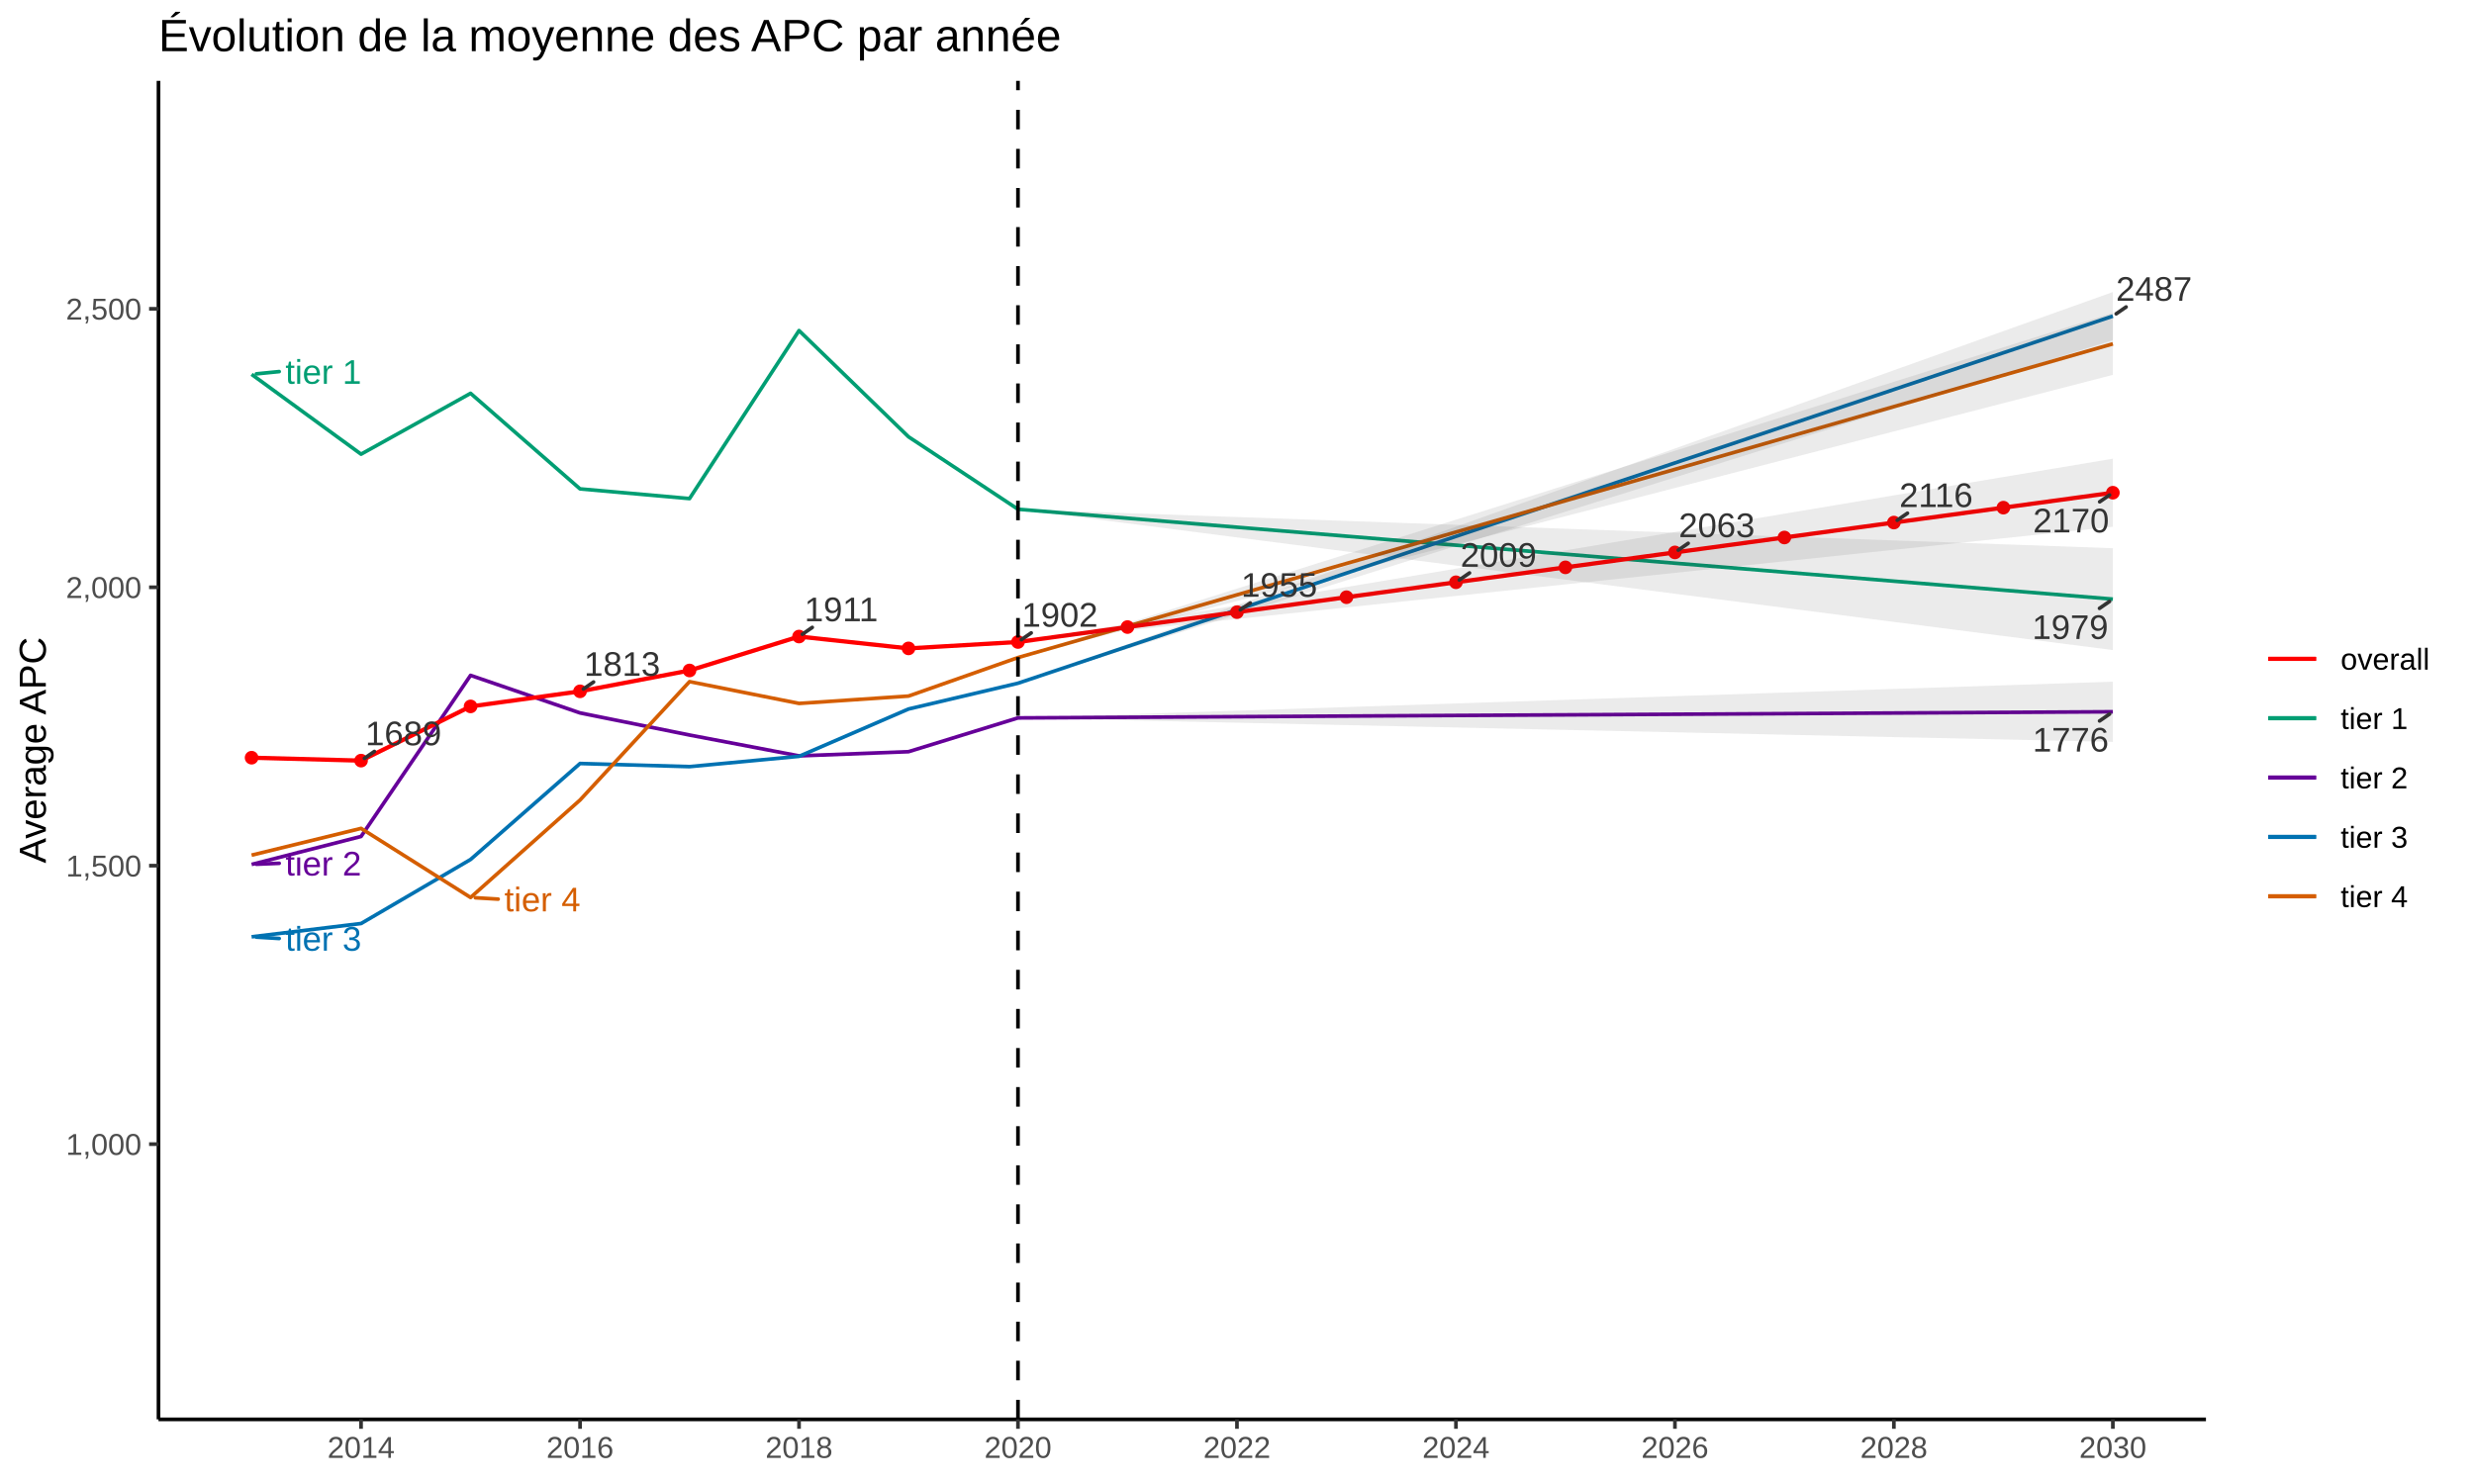
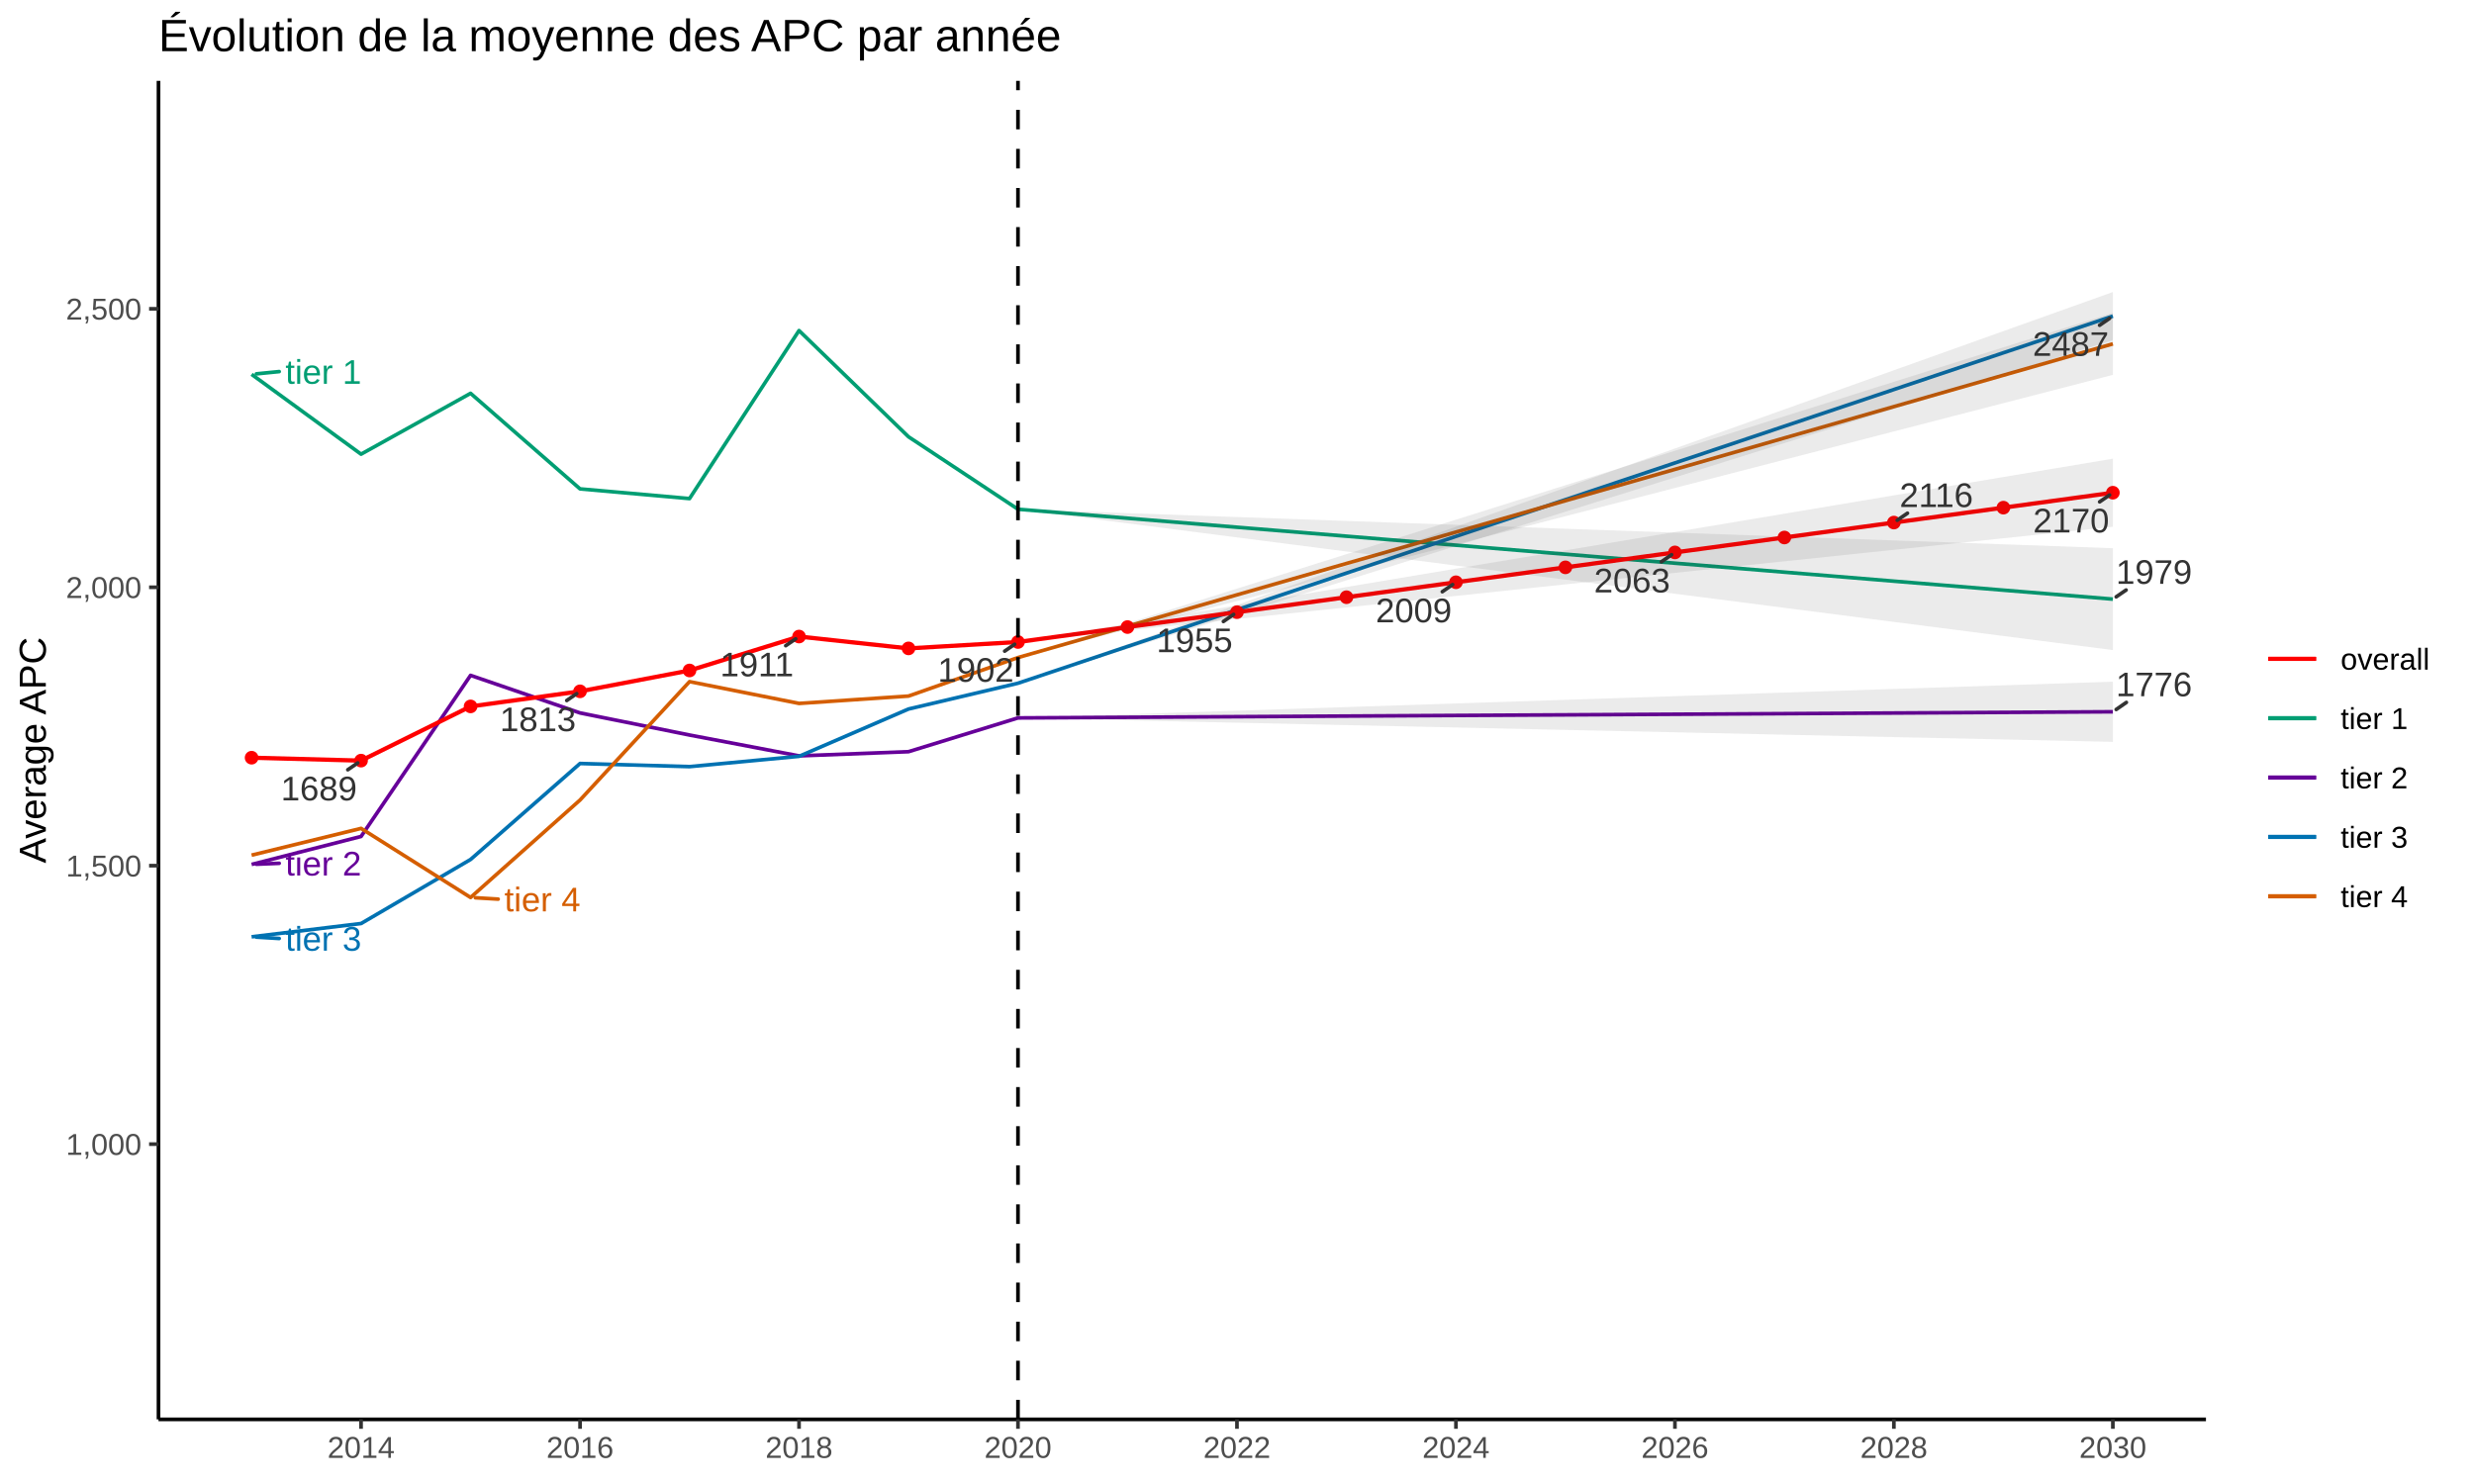
<svg xmlns="http://www.w3.org/2000/svg" class="svglite" width="720.00pt" height="432.00pt" viewBox="0 0 720.00 432.00">
  <defs>
    <style type="text/css">
    .svglite line, .svglite polyline, .svglite polygon, .svglite path, .svglite rect, .svglite circle {
      fill: none;
      stroke: #000000;
      stroke-linecap: round;
      stroke-linejoin: round;
      stroke-miterlimit: 10.00;
    }
    .svglite text {
      white-space: pre;
    }
  </style>
  </defs>
  <rect width="100%" height="100%" style="stroke: none; fill: #FFFFFF;" />
  <defs>
    <clipPath id="cpMC4wMHw3MjAuMDB8MC4wMHw0MzIuMDA=">
      <rect x="0.00" y="0.00" width="720.00" height="432.00" />
    </clipPath>
  </defs>
  <g clip-path="url(#cpMC4wMHw3MjAuMDB8MC4wMHw0MzIuMDA=)">
    <rect x="0" y="0" width="720.00" height="432.00" style="stroke-width: 1.07; stroke: #FFFFFF; fill: #FFFFFF;" />
  </g>
  <defs>
    <clipPath id="cpNDYuMTN8NjQxLjk5fDIzLjU0fDQxMy4xOQ==">
      <rect x="46.13" y="23.54" width="595.85" height="389.64" />
    </clipPath>
  </defs>
  <g clip-path="url(#cpNDYuMTN8NjQxLjk5fDIzLjU0fDQxMy4xOQ==)">
    <rect x="46.13" y="23.54" width="595.85" height="389.64" style="stroke-width: 1.07; stroke: none; fill: #FFFFFF;" />
    <polyline points="73.22,108.97 105.08,132.21 136.95,114.50 168.81,142.32 200.67,145.14 232.54,96.23 264.40,127.15 296.26,148.24 328.13,150.86 359.99,153.48 391.86,156.09 423.72,158.71 455.58,161.33 487.45,163.95 519.31,166.56 551.17,169.18 583.04,171.80 614.90,174.41 " style="stroke-width: 1.07; stroke: #009E73; stroke-linecap: butt;" />
    <polyline points="73.22,251.64 105.08,243.50 136.95,196.60 168.81,207.54 200.67,213.97 232.54,220.04 264.40,218.82 296.26,208.99 328.13,208.81 359.99,208.63 391.86,208.45 423.72,208.27 455.58,208.10 487.45,207.92 519.31,207.74 551.17,207.56 583.04,207.38 614.90,207.20 " style="stroke-width: 1.07; stroke: #660099; stroke-linecap: butt;" />
    <polyline points="73.22,272.71 105.08,268.84 136.95,250.20 168.81,222.26 200.67,223.17 232.54,220.17 264.40,206.40 296.26,198.89 328.13,188.20 359.99,177.51 391.86,166.83 423.72,156.14 455.58,145.45 487.45,134.76 519.31,124.08 551.17,113.39 583.04,102.70 614.90,92.02 " style="stroke-width: 1.07; stroke: #0072B2; stroke-linecap: butt;" />
    <polyline points="73.22,248.94 105.08,241.15 136.95,261.26 168.81,232.89 200.67,198.43 232.54,204.77 264.40,202.63 296.26,191.42 328.13,182.29 359.99,173.16 391.86,164.03 423.72,154.89 455.58,145.76 487.45,136.63 519.31,127.50 551.17,118.37 583.04,109.23 614.90,100.10 " style="stroke-width: 1.07; stroke: #D55E00; stroke-linecap: butt;" />
    <polygon points="73.22,108.97 105.08,132.21 136.95,114.50 168.81,142.32 200.67,145.14 232.54,96.23 264.40,127.15 296.26,148.24 328.13,149.38 359.99,150.51 391.86,151.65 423.72,152.78 455.58,153.92 487.45,155.05 519.31,156.19 551.17,157.32 583.04,158.45 614.90,159.59 614.90,189.24 583.04,185.14 551.17,181.04 519.31,176.94 487.45,172.84 455.58,168.74 423.72,164.64 391.86,160.54 359.99,156.44 328.13,152.34 296.26,148.24 264.40,127.15 232.54,96.23 200.67,145.14 168.81,142.32 136.95,114.50 105.08,132.21 73.22,108.97 " style="stroke-width: 0.00; stroke: none; stroke-linecap: butt; fill: #333333; fill-opacity: 0.10;" />
    <polyline points="73.22,108.97 105.08,132.21 136.95,114.50 168.81,142.32 200.67,145.14 232.54,96.23 264.40,127.15 296.26,148.24 328.13,149.38 359.99,150.51 391.86,151.65 423.72,152.78 455.58,153.92 487.45,155.05 519.31,156.19 551.17,157.32 583.04,158.45 614.90,159.59 " style="stroke-width: 1.07; stroke: none; stroke-linecap: butt;" />
    <polyline points="614.90,189.24 583.04,185.14 551.17,181.04 519.31,176.94 487.45,172.84 455.58,168.74 423.72,164.64 391.86,160.54 359.99,156.44 328.13,152.34 296.26,148.24 264.40,127.15 232.54,96.23 200.67,145.14 168.81,142.32 136.95,114.50 105.08,132.21 73.22,108.97 " style="stroke-width: 1.07; stroke: none; stroke-linecap: butt;" />
    <polygon points="73.22,251.64 105.08,243.50 136.95,196.60 168.81,207.54 200.67,213.97 232.54,220.04 264.40,218.82 296.26,208.99 328.13,207.93 359.99,206.88 391.86,205.83 423.72,204.77 455.58,203.72 487.45,202.66 519.31,201.61 551.17,200.55 583.04,199.50 614.90,198.44 614.90,215.96 583.04,215.26 551.17,214.57 519.31,213.87 487.45,213.17 455.58,212.48 423.72,211.78 391.86,211.08 359.99,210.38 328.13,209.69 296.26,208.99 264.40,218.82 232.54,220.04 200.67,213.97 168.81,207.54 136.95,196.60 105.08,243.50 73.22,251.64 " style="stroke-width: 0.00; stroke: none; stroke-linecap: butt; fill: #333333; fill-opacity: 0.10;" />
    <polyline points="73.22,251.64 105.08,243.50 136.95,196.60 168.81,207.54 200.67,213.97 232.54,220.04 264.40,218.82 296.26,208.99 328.13,207.93 359.99,206.88 391.86,205.83 423.72,204.77 455.58,203.72 487.45,202.66 519.31,201.61 551.17,200.55 583.04,199.50 614.90,198.44 " style="stroke-width: 1.07; stroke: none; stroke-linecap: butt;" />
    <polyline points="614.90,215.96 583.04,215.26 551.17,214.57 519.31,213.87 487.45,213.17 455.58,212.48 423.72,211.78 391.86,211.08 359.99,210.38 328.13,209.69 296.26,208.99 264.40,218.82 232.54,220.04 200.67,213.97 168.81,207.54 136.95,196.60 105.08,243.50 73.22,251.64 " style="stroke-width: 1.07; stroke: none; stroke-linecap: butt;" />
    <polygon points="73.22,272.71 105.08,268.84 136.95,250.20 168.81,222.26 200.67,223.17 232.54,220.17 264.40,206.40 296.26,198.89 328.13,187.50 359.99,176.11 391.86,164.72 423.72,153.34 455.58,141.95 487.45,130.56 519.31,119.17 551.17,107.78 583.04,96.39 614.90,85.01 614.90,99.02 583.04,109.01 551.17,119.00 519.31,128.98 487.45,138.97 455.58,148.96 423.72,158.94 391.86,168.93 359.99,178.92 328.13,188.90 296.26,198.89 264.40,206.40 232.54,220.17 200.67,223.17 168.81,222.26 136.95,250.20 105.08,268.84 73.22,272.71 " style="stroke-width: 0.00; stroke: none; stroke-linecap: butt; fill: #333333; fill-opacity: 0.10;" />
    <polyline points="73.22,272.71 105.08,268.84 136.95,250.20 168.81,222.26 200.67,223.17 232.54,220.17 264.40,206.40 296.26,198.89 328.13,187.50 359.99,176.11 391.86,164.72 423.72,153.34 455.58,141.95 487.45,130.56 519.31,119.17 551.17,107.78 583.04,96.39 614.90,85.01 " style="stroke-width: 1.07; stroke: none; stroke-linecap: butt;" />
    <polyline points="614.90,99.02 583.04,109.01 551.17,119.00 519.31,128.98 487.45,138.97 455.58,148.96 423.72,158.94 391.86,168.93 359.99,178.92 328.13,188.90 296.26,198.89 264.40,206.40 232.54,220.17 200.67,223.17 168.81,222.26 136.95,250.20 105.08,268.84 73.22,272.71 " style="stroke-width: 1.07; stroke: none; stroke-linecap: butt;" />
    <polygon points="73.22,248.94 105.08,241.15 136.95,261.26 168.81,232.89 200.67,198.43 232.54,204.77 264.40,202.63 296.26,191.42 328.13,181.39 359.99,171.35 391.86,161.32 423.72,151.28 455.58,141.25 487.45,131.22 519.31,121.18 551.17,111.15 583.04,101.11 614.90,91.08 614.90,109.13 583.04,117.36 551.17,125.59 519.31,133.82 487.45,142.05 455.58,150.27 423.72,158.50 391.86,166.73 359.99,174.96 328.13,183.19 296.26,191.42 264.40,202.63 232.54,204.77 200.67,198.43 168.81,232.89 136.95,261.26 105.08,241.15 73.22,248.94 " style="stroke-width: 0.00; stroke: none; stroke-linecap: butt; fill: #333333; fill-opacity: 0.10;" />
    <polyline points="73.22,248.94 105.08,241.15 136.95,261.26 168.81,232.89 200.67,198.43 232.54,204.77 264.40,202.63 296.26,191.42 328.13,181.39 359.99,171.35 391.86,161.32 423.72,151.28 455.58,141.25 487.45,131.22 519.31,121.18 551.17,111.15 583.04,101.11 614.90,91.08 " style="stroke-width: 1.07; stroke: none; stroke-linecap: butt;" />
    <polyline points="614.90,109.13 583.04,117.36 551.17,125.59 519.31,133.82 487.45,142.05 455.58,150.27 423.72,158.50 391.86,166.73 359.99,174.96 328.13,183.19 296.26,191.42 264.40,202.63 232.54,204.77 200.67,198.43 168.81,232.89 136.95,261.26 105.08,241.15 73.22,248.94 " style="stroke-width: 1.07; stroke: none; stroke-linecap: butt;" />
    <polyline points="73.22,220.57 105.08,221.42 136.95,205.64 168.81,201.25 200.67,195.18 232.54,185.30 264.40,188.75 296.26,186.89 328.13,182.54 359.99,178.20 391.86,173.85 423.72,169.50 455.58,165.16 487.45,160.81 519.31,156.47 551.17,152.12 583.04,147.78 614.90,143.43 " style="stroke-width: 1.24; stroke: #FF0000; stroke-linecap: butt;" />
    <circle cx="73.22" cy="220.57" r="1.63" style="stroke-width: 0.71; stroke: #FF0000; fill: #FF0000;" />
    <circle cx="105.08" cy="221.42" r="1.63" style="stroke-width: 0.71; stroke: #FF0000; fill: #FF0000;" />
    <circle cx="136.95" cy="205.64" r="1.63" style="stroke-width: 0.71; stroke: #FF0000; fill: #FF0000;" />
    <circle cx="168.81" cy="201.25" r="1.63" style="stroke-width: 0.71; stroke: #FF0000; fill: #FF0000;" />
    <circle cx="200.67" cy="195.18" r="1.63" style="stroke-width: 0.71; stroke: #FF0000; fill: #FF0000;" />
    <circle cx="232.54" cy="185.30" r="1.63" style="stroke-width: 0.71; stroke: #FF0000; fill: #FF0000;" />
    <circle cx="264.40" cy="188.75" r="1.63" style="stroke-width: 0.71; stroke: #FF0000; fill: #FF0000;" />
    <circle cx="296.26" cy="186.89" r="1.63" style="stroke-width: 0.71; stroke: #FF0000; fill: #FF0000;" />
    <circle cx="328.13" cy="182.54" r="1.63" style="stroke-width: 0.71; stroke: #FF0000; fill: #FF0000;" />
    <circle cx="359.99" cy="178.20" r="1.63" style="stroke-width: 0.71; stroke: #FF0000; fill: #FF0000;" />
    <circle cx="391.86" cy="173.85" r="1.63" style="stroke-width: 0.71; stroke: #FF0000; fill: #FF0000;" />
    <circle cx="423.72" cy="169.50" r="1.63" style="stroke-width: 0.71; stroke: #FF0000; fill: #FF0000;" />
    <circle cx="455.58" cy="165.16" r="1.63" style="stroke-width: 0.71; stroke: #FF0000; fill: #FF0000;" />
    <circle cx="487.45" cy="160.81" r="1.63" style="stroke-width: 0.71; stroke: #FF0000; fill: #FF0000;" />
    <circle cx="519.31" cy="156.47" r="1.63" style="stroke-width: 0.71; stroke: #FF0000; fill: #FF0000;" />
    <circle cx="551.17" cy="152.12" r="1.63" style="stroke-width: 0.71; stroke: #FF0000; fill: #FF0000;" />
    <circle cx="583.04" cy="147.78" r="1.63" style="stroke-width: 0.71; stroke: #FF0000; fill: #FF0000;" />
    <circle cx="614.90" cy="143.43" r="1.63" style="stroke-width: 0.71; stroke: #FF0000; fill: #FF0000;" />
    <polygon points="73.22,220.57 105.08,221.42 136.95,205.64 168.81,201.25 200.67,195.18 232.54,185.30 264.40,188.75 296.26,186.89 328.13,181.55 359.99,176.21 391.86,170.88 423.72,165.54 455.58,160.21 487.45,154.87 519.31,149.54 551.17,144.20 583.04,138.86 614.90,133.53 614.90,153.34 583.04,156.69 551.17,160.05 519.31,163.40 487.45,166.76 455.58,170.11 423.72,173.47 391.86,176.82 359.99,180.18 328.13,183.53 296.26,186.89 264.40,188.75 232.54,185.30 200.67,195.18 168.81,201.25 136.95,205.64 105.08,221.42 73.22,220.57 " style="stroke-width: 0.00; stroke: none; stroke-linecap: butt; fill: #333333; fill-opacity: 0.10;" />
    <polyline points="73.22,220.57 105.08,221.42 136.95,205.64 168.81,201.25 200.67,195.18 232.54,185.30 264.40,188.75 296.26,186.89 328.13,181.55 359.99,176.21 391.86,170.88 423.72,165.54 455.58,160.21 487.45,154.87 519.31,149.54 551.17,144.20 583.04,138.86 614.90,133.53 " style="stroke-width: 1.07; stroke: none; stroke-linecap: butt;" />
    <polyline points="614.90,153.34 583.04,156.69 551.17,160.05 519.31,163.40 487.45,166.76 455.58,170.11 423.72,173.47 391.86,176.82 359.99,180.18 328.13,183.53 296.26,186.89 264.40,188.75 232.54,185.30 200.67,195.18 168.81,201.25 136.95,205.64 105.08,221.42 73.22,220.57 " style="stroke-width: 1.07; stroke: none; stroke-linecap: butt;" />
    <line x1="296.26" y1="413.19" x2="296.26" y2="23.54" style="stroke-width: 1.07; stroke-dasharray: 5.69,5.69; stroke-linecap: butt;" />
-     <line x1="108.96" y1="218.75" x2="106.05" y2="220.76" style="stroke-width: 1.07; stroke: #333333;" />
-     <line x1="172.74" y1="198.54" x2="169.78" y2="200.58" style="stroke-width: 1.07; stroke: #333333;" />
-     <line x1="236.39" y1="182.64" x2="233.51" y2="184.63" style="stroke-width: 1.07; stroke: #333333;" />
-     <line x1="300.11" y1="184.24" x2="297.24" y2="186.22" style="stroke-width: 1.07; stroke: #333333;" />
-     <line x1="363.86" y1="175.53" x2="360.96" y2="177.53" style="stroke-width: 1.07; stroke: #333333;" />
-     <line x1="427.66" y1="166.79" x2="424.69" y2="168.84" style="stroke-width: 1.07; stroke: #333333;" />
-     <line x1="491.30" y1="158.16" x2="488.42" y2="160.15" style="stroke-width: 1.07; stroke: #333333;" />
+     <line x1="101.22" y1="224.08" x2="104.11" y2="222.09" style="stroke-width: 1.07; stroke: #333333;" />
+     <line x1="164.94" y1="203.92" x2="167.84" y2="201.92" style="stroke-width: 1.07; stroke: #333333;" />
+     <line x1="228.67" y1="187.96" x2="231.57" y2="185.97" style="stroke-width: 1.07; stroke: #333333;" />
+     <line x1="292.39" y1="189.55" x2="295.29" y2="187.55" style="stroke-width: 1.07; stroke: #333333;" />
+     <line x1="356.04" y1="180.92" x2="359.02" y2="178.86" style="stroke-width: 1.07; stroke: #333333;" />
+     <line x1="419.75" y1="172.25" x2="422.75" y2="170.17" style="stroke-width: 1.07; stroke: #333333;" />
+     <line x1="483.50" y1="163.54" x2="486.48" y2="161.48" style="stroke-width: 1.07; stroke: #333333;" />
    <line x1="555.12" y1="149.40" x2="552.14" y2="151.45" style="stroke-width: 1.07; stroke: #333333;" />
-     <line x1="611.06" y1="146.08" x2="613.93" y2="144.10" style="stroke-width: 1.07; stroke: #333333;" />
-     <text x="117.41" y="216.95" text-anchor="middle" style="font-size: 9.96px;fill: #333333; font-family: &quot;Arial&quot;;" textLength="22.78px" lengthAdjust="spacingAndGlyphs">1689</text>
-     <text x="181.07" y="196.74" text-anchor="middle" style="font-size: 9.96px;fill: #333333; font-family: &quot;Arial&quot;;" textLength="22.78px" lengthAdjust="spacingAndGlyphs">1813</text>
-     <text x="244.82" y="180.84" text-anchor="middle" style="font-size: 9.96px;fill: #333333; font-family: &quot;Arial&quot;;" textLength="22.78px" lengthAdjust="spacingAndGlyphs">1911</text>
-     <text x="308.45" y="182.44" text-anchor="middle" style="font-size: 9.96px;fill: #333333; font-family: &quot;Arial&quot;;" textLength="22.78px" lengthAdjust="spacingAndGlyphs">1902</text>
-     <text x="372.29" y="173.73" text-anchor="middle" style="font-size: 9.96px;fill: #333333; font-family: &quot;Arial&quot;;" textLength="22.78px" lengthAdjust="spacingAndGlyphs">1955</text>
-     <text x="436.12" y="164.99" text-anchor="middle" style="font-size: 9.96px;fill: #333333; font-family: &quot;Arial&quot;;" textLength="22.78px" lengthAdjust="spacingAndGlyphs">2009</text>
-     <text x="499.63" y="156.36" text-anchor="middle" style="font-size: 9.96px;fill: #333333; font-family: &quot;Arial&quot;;" textLength="22.78px" lengthAdjust="spacingAndGlyphs">2063</text>
-     <text x="563.46" y="147.60" text-anchor="middle" style="font-size: 9.96px;fill: #333333; font-family: &quot;Arial&quot;;" textLength="22.78px" lengthAdjust="spacingAndGlyphs">2116</text>
-     <text x="602.74" y="154.99" text-anchor="middle" style="font-size: 9.96px;fill: #333333; font-family: &quot;Arial&quot;;" textLength="22.78px" lengthAdjust="spacingAndGlyphs">2170</text>
-     <line x1="611.01" y1="177.09" x2="613.93" y2="175.08" style="stroke-width: 1.07; stroke: #333333;" />
-     <text x="602.50" y="186.01" text-anchor="middle" style="font-size: 9.96px;fill: #333333; font-family: &quot;Arial&quot;;" textLength="22.78px" lengthAdjust="spacingAndGlyphs">1979</text>
-     <line x1="611.03" y1="209.87" x2="613.93" y2="207.87" style="stroke-width: 1.07; stroke: #333333;" />
-     <text x="602.63" y="218.78" text-anchor="middle" style="font-size: 9.96px;fill: #333333; font-family: &quot;Arial&quot;;" textLength="22.78px" lengthAdjust="spacingAndGlyphs">1776</text>
-     <line x1="618.75" y1="89.36" x2="615.87" y2="91.35" style="stroke-width: 1.07; stroke: #333333;" />
-     <text x="626.88" y="87.56" text-anchor="middle" style="font-size: 9.96px;fill: #333333; font-family: &quot;Arial&quot;;" textLength="22.78px" lengthAdjust="spacingAndGlyphs">2487</text>
+     <line x1="611.05" y1="146.09" x2="613.93" y2="144.10" style="stroke-width: 1.07; stroke: #333333;" />
+     <text x="92.83" y="233.00" text-anchor="middle" style="font-size: 9.96px;fill: #333333; font-family: &quot;Arial&quot;;" textLength="22.78px" lengthAdjust="spacingAndGlyphs">1689</text>
+     <text x="156.55" y="212.84" text-anchor="middle" style="font-size: 9.96px;fill: #333333; font-family: &quot;Arial&quot;;" textLength="22.78px" lengthAdjust="spacingAndGlyphs">1813</text>
+     <text x="220.27" y="196.88" text-anchor="middle" style="font-size: 9.96px;fill: #333333; font-family: &quot;Arial&quot;;" textLength="22.78px" lengthAdjust="spacingAndGlyphs">1911</text>
+     <text x="283.99" y="198.47" text-anchor="middle" style="font-size: 9.96px;fill: #333333; font-family: &quot;Arial&quot;;" textLength="22.78px" lengthAdjust="spacingAndGlyphs">1902</text>
+     <text x="347.64" y="189.84" text-anchor="middle" style="font-size: 9.96px;fill: #333333; font-family: &quot;Arial&quot;;" textLength="22.78px" lengthAdjust="spacingAndGlyphs">1955</text>
+     <text x="411.44" y="181.16" text-anchor="middle" style="font-size: 9.96px;fill: #333333; font-family: &quot;Arial&quot;;" textLength="22.78px" lengthAdjust="spacingAndGlyphs">2009</text>
+     <text x="474.98" y="172.45" text-anchor="middle" style="font-size: 9.96px;fill: #333333; font-family: &quot;Arial&quot;;" textLength="22.78px" lengthAdjust="spacingAndGlyphs">2063</text>
+     <text x="563.53" y="147.60" text-anchor="middle" style="font-size: 9.96px;fill: #333333; font-family: &quot;Arial&quot;;" textLength="22.78px" lengthAdjust="spacingAndGlyphs">2116</text>
+     <text x="602.76" y="155.00" text-anchor="middle" style="font-size: 9.96px;fill: #333333; font-family: &quot;Arial&quot;;" textLength="22.78px" lengthAdjust="spacingAndGlyphs">2170</text>
+     <line x1="618.75" y1="171.76" x2="615.87" y2="173.74" style="stroke-width: 1.07; stroke: #333333;" />
+     <text x="626.88" y="169.96" text-anchor="middle" style="font-size: 9.96px;fill: #333333; font-family: &quot;Arial&quot;;" textLength="22.78px" lengthAdjust="spacingAndGlyphs">1979</text>
+     <line x1="618.83" y1="204.48" x2="615.87" y2="206.53" style="stroke-width: 1.07; stroke: #333333;" />
+     <text x="626.88" y="202.68" text-anchor="middle" style="font-size: 9.96px;fill: #333333; font-family: &quot;Arial&quot;;" textLength="22.78px" lengthAdjust="spacingAndGlyphs">1776</text>
+     <line x1="611.04" y1="94.68" x2="613.93" y2="92.68" style="stroke-width: 1.07; stroke: #333333;" />
+     <text x="602.65" y="103.59" text-anchor="middle" style="font-size: 9.96px;fill: #333333; font-family: &quot;Arial&quot;;" textLength="22.78px" lengthAdjust="spacingAndGlyphs">2487</text>
    <line x1="81.25" y1="108.17" x2="74.61" y2="108.83" style="stroke-width: 1.07; stroke: #009E73;" />
    <text x="83.05" y="111.72" style="font-size: 9.96px;fill: #009E73; font-family: &quot;Arial&quot;;" textLength="26.76px" lengthAdjust="spacingAndGlyphs"> tier 1</text>
    <line x1="81.25" y1="251.31" x2="74.63" y2="251.58" style="stroke-width: 1.07; stroke: #660099;" />
    <text x="83.05" y="254.87" style="font-size: 9.96px;fill: #660099; font-family: &quot;Arial&quot;;" textLength="26.76px" lengthAdjust="spacingAndGlyphs"> tier 2</text>
    <line x1="81.25" y1="273.20" x2="74.62" y2="272.80" style="stroke-width: 1.07; stroke: #0072B2;" />
    <text x="83.05" y="276.76" style="font-size: 9.96px;fill: #0072B2; font-family: &quot;Arial&quot;;" textLength="26.76px" lengthAdjust="spacingAndGlyphs"> tier 3</text>
    <line x1="144.98" y1="261.74" x2="138.35" y2="261.34" style="stroke-width: 1.07; stroke: #D55E00;" />
    <text x="146.78" y="265.30" style="font-size: 9.96px;fill: #D55E00; font-family: &quot;Arial&quot;;" textLength="26.76px" lengthAdjust="spacingAndGlyphs"> tier 4</text>
  </g>
  <g clip-path="url(#cpMC4wMHw3MjAuMDB8MC4wMHw0MzIuMDA=)">
    <polyline points="46.13,413.19 46.13,23.54 " style="stroke-width: 1.07; stroke-linecap: butt;" />
    <text x="41.20" y="336.20" text-anchor="end" style="font-size: 8.80px;fill: #4D4D4D; font-family: &quot;Arial&quot;;" textLength="22.49px" lengthAdjust="spacingAndGlyphs">1,000</text>
    <text x="41.20" y="255.15" text-anchor="end" style="font-size: 8.80px;fill: #4D4D4D; font-family: &quot;Arial&quot;;" textLength="22.49px" lengthAdjust="spacingAndGlyphs">1,500</text>
    <text x="41.20" y="174.09" text-anchor="end" style="font-size: 8.80px;fill: #4D4D4D; font-family: &quot;Arial&quot;;" textLength="22.49px" lengthAdjust="spacingAndGlyphs">2,000</text>
    <text x="41.20" y="93.03" text-anchor="end" style="font-size: 8.80px;fill: #4D4D4D; font-family: &quot;Arial&quot;;" textLength="22.49px" lengthAdjust="spacingAndGlyphs">2,500</text>
    <polyline points="43.39,333.06 46.13,333.06 " style="stroke-width: 1.07; stroke: #333333; stroke-linecap: butt;" />
    <polyline points="43.39,252.00 46.13,252.00 " style="stroke-width: 1.07; stroke: #333333; stroke-linecap: butt;" />
    <polyline points="43.39,170.95 46.13,170.95 " style="stroke-width: 1.07; stroke: #333333; stroke-linecap: butt;" />
    <polyline points="43.39,89.89 46.13,89.89 " style="stroke-width: 1.07; stroke: #333333; stroke-linecap: butt;" />
    <polyline points="46.13,413.19 641.99,413.19 " style="stroke-width: 1.07; stroke-linecap: butt;" />
    <polyline points="105.08,415.93 105.08,413.19 " style="stroke-width: 1.07; stroke: #333333; stroke-linecap: butt;" />
    <polyline points="168.81,415.93 168.81,413.19 " style="stroke-width: 1.07; stroke: #333333; stroke-linecap: butt;" />
    <polyline points="232.54,415.93 232.54,413.19 " style="stroke-width: 1.07; stroke: #333333; stroke-linecap: butt;" />
    <polyline points="296.26,415.93 296.26,413.19 " style="stroke-width: 1.07; stroke: #333333; stroke-linecap: butt;" />
    <polyline points="359.99,415.93 359.99,413.19 " style="stroke-width: 1.07; stroke: #333333; stroke-linecap: butt;" />
    <polyline points="423.72,415.93 423.72,413.19 " style="stroke-width: 1.07; stroke: #333333; stroke-linecap: butt;" />
    <polyline points="487.45,415.93 487.45,413.19 " style="stroke-width: 1.07; stroke: #333333; stroke-linecap: butt;" />
    <polyline points="551.17,415.93 551.17,413.19 " style="stroke-width: 1.07; stroke: #333333; stroke-linecap: butt;" />
    <polyline points="614.90,415.93 614.90,413.19 " style="stroke-width: 1.07; stroke: #333333; stroke-linecap: butt;" />
    <text x="105.08" y="424.40" text-anchor="middle" style="font-size: 8.80px;fill: #4D4D4D; font-family: &quot;Arial&quot;;" textLength="20.13px" lengthAdjust="spacingAndGlyphs">2014</text>
    <text x="168.81" y="424.40" text-anchor="middle" style="font-size: 8.80px;fill: #4D4D4D; font-family: &quot;Arial&quot;;" textLength="20.13px" lengthAdjust="spacingAndGlyphs">2016</text>
    <text x="232.54" y="424.40" text-anchor="middle" style="font-size: 8.80px;fill: #4D4D4D; font-family: &quot;Arial&quot;;" textLength="20.13px" lengthAdjust="spacingAndGlyphs">2018</text>
    <text x="296.26" y="424.40" text-anchor="middle" style="font-size: 8.80px;fill: #4D4D4D; font-family: &quot;Arial&quot;;" textLength="20.13px" lengthAdjust="spacingAndGlyphs">2020</text>
    <text x="359.99" y="424.40" text-anchor="middle" style="font-size: 8.80px;fill: #4D4D4D; font-family: &quot;Arial&quot;;" textLength="20.13px" lengthAdjust="spacingAndGlyphs">2022</text>
    <text x="423.72" y="424.40" text-anchor="middle" style="font-size: 8.80px;fill: #4D4D4D; font-family: &quot;Arial&quot;;" textLength="20.13px" lengthAdjust="spacingAndGlyphs">2024</text>
    <text x="487.45" y="424.40" text-anchor="middle" style="font-size: 8.80px;fill: #4D4D4D; font-family: &quot;Arial&quot;;" textLength="20.13px" lengthAdjust="spacingAndGlyphs">2026</text>
    <text x="551.17" y="424.40" text-anchor="middle" style="font-size: 8.80px;fill: #4D4D4D; font-family: &quot;Arial&quot;;" textLength="20.13px" lengthAdjust="spacingAndGlyphs">2028</text>
    <text x="614.90" y="424.40" text-anchor="middle" style="font-size: 8.80px;fill: #4D4D4D; font-family: &quot;Arial&quot;;" textLength="20.13px" lengthAdjust="spacingAndGlyphs">2030</text>
    <text transform="translate(13.33,218.37) rotate(-90)" text-anchor="middle" style="font-size: 11.00px; font-family: &quot;Arial&quot;;" textLength="66.00px" lengthAdjust="spacingAndGlyphs">Average APC</text>
    <rect x="652.95" y="161.70" width="61.58" height="113.34" style="stroke-width: 1.07; stroke: none; fill: #FFFFFF;" />
    <line x1="660.15" y1="191.79" x2="673.98" y2="191.79" style="stroke-width: 1.07; stroke: #FF0000; stroke-linecap: butt;" />
    <line x1="660.15" y1="191.79" x2="673.98" y2="191.79" style="stroke-width: 1.07; stroke: #FF0000; stroke-linecap: butt;" />
    <line x1="660.15" y1="191.79" x2="673.98" y2="191.79" style="stroke-width: 1.07; stroke: #FF0000; stroke-linecap: butt;" />
    <line x1="660.15" y1="191.79" x2="673.98" y2="191.79" style="stroke-width: 1.07; stroke: #FF0000; stroke-linecap: butt;" />
    <line x1="660.15" y1="191.79" x2="673.98" y2="191.79" style="stroke-width: 1.24; stroke: #FF0000; stroke-linecap: butt;" />
    <line x1="660.15" y1="209.07" x2="673.98" y2="209.07" style="stroke-width: 1.07; stroke: #009E73; stroke-linecap: butt;" />
    <line x1="660.15" y1="209.07" x2="673.98" y2="209.07" style="stroke-width: 1.07; stroke: #009E73; stroke-linecap: butt;" />
    <line x1="660.15" y1="209.07" x2="673.98" y2="209.07" style="stroke-width: 1.07; stroke: #009E73; stroke-linecap: butt;" />
    <line x1="660.15" y1="209.07" x2="673.98" y2="209.07" style="stroke-width: 1.07; stroke: #009E73; stroke-linecap: butt;" />
    <line x1="660.15" y1="209.07" x2="673.98" y2="209.07" style="stroke-width: 1.24; stroke: #009E73; stroke-linecap: butt;" />
    <line x1="660.15" y1="226.35" x2="673.98" y2="226.35" style="stroke-width: 1.07; stroke: #660099; stroke-linecap: butt;" />
    <line x1="660.15" y1="226.35" x2="673.98" y2="226.35" style="stroke-width: 1.07; stroke: #660099; stroke-linecap: butt;" />
    <line x1="660.15" y1="226.35" x2="673.98" y2="226.35" style="stroke-width: 1.07; stroke: #660099; stroke-linecap: butt;" />
    <line x1="660.15" y1="226.35" x2="673.98" y2="226.35" style="stroke-width: 1.07; stroke: #660099; stroke-linecap: butt;" />
    <line x1="660.15" y1="226.35" x2="673.98" y2="226.35" style="stroke-width: 1.24; stroke: #660099; stroke-linecap: butt;" />
    <line x1="660.15" y1="243.63" x2="673.98" y2="243.63" style="stroke-width: 1.07; stroke: #0072B2; stroke-linecap: butt;" />
    <line x1="660.15" y1="243.63" x2="673.98" y2="243.63" style="stroke-width: 1.07; stroke: #0072B2; stroke-linecap: butt;" />
    <line x1="660.15" y1="243.63" x2="673.98" y2="243.63" style="stroke-width: 1.07; stroke: #0072B2; stroke-linecap: butt;" />
    <line x1="660.15" y1="243.63" x2="673.98" y2="243.63" style="stroke-width: 1.07; stroke: #0072B2; stroke-linecap: butt;" />
    <line x1="660.15" y1="243.63" x2="673.98" y2="243.63" style="stroke-width: 1.24; stroke: #0072B2; stroke-linecap: butt;" />
    <line x1="660.15" y1="260.91" x2="673.98" y2="260.91" style="stroke-width: 1.07; stroke: #D55E00; stroke-linecap: butt;" />
    <line x1="660.15" y1="260.91" x2="673.98" y2="260.91" style="stroke-width: 1.07; stroke: #D55E00; stroke-linecap: butt;" />
    <line x1="660.15" y1="260.91" x2="673.98" y2="260.91" style="stroke-width: 1.07; stroke: #D55E00; stroke-linecap: butt;" />
    <line x1="660.15" y1="260.91" x2="673.98" y2="260.91" style="stroke-width: 1.07; stroke: #D55E00; stroke-linecap: butt;" />
    <line x1="660.15" y1="260.91" x2="673.98" y2="260.91" style="stroke-width: 1.24; stroke: #D55E00; stroke-linecap: butt;" />
    <text x="681.18" y="194.94" style="font-size: 8.80px; font-family: &quot;Arial&quot;;" textLength="27.86px" lengthAdjust="spacingAndGlyphs">overall</text>
    <text x="681.18" y="212.22" style="font-size: 8.80px; font-family: &quot;Arial&quot;;" textLength="21.36px" lengthAdjust="spacingAndGlyphs">tier 1</text>
    <text x="681.18" y="229.50" style="font-size: 8.80px; font-family: &quot;Arial&quot;;" textLength="21.36px" lengthAdjust="spacingAndGlyphs">tier 2</text>
    <text x="681.18" y="246.78" style="font-size: 8.80px; font-family: &quot;Arial&quot;;" textLength="21.36px" lengthAdjust="spacingAndGlyphs">tier 3</text>
    <text x="681.18" y="264.06" style="font-size: 8.80px; font-family: &quot;Arial&quot;;" textLength="21.36px" lengthAdjust="spacingAndGlyphs">tier 4</text>
    <text x="46.13" y="14.90" style="font-size: 13.20px; font-family: &quot;Arial&quot;;" textLength="272.53px" lengthAdjust="spacingAndGlyphs">Évolution de la moyenne des APC par année</text>
  </g>
</svg>
